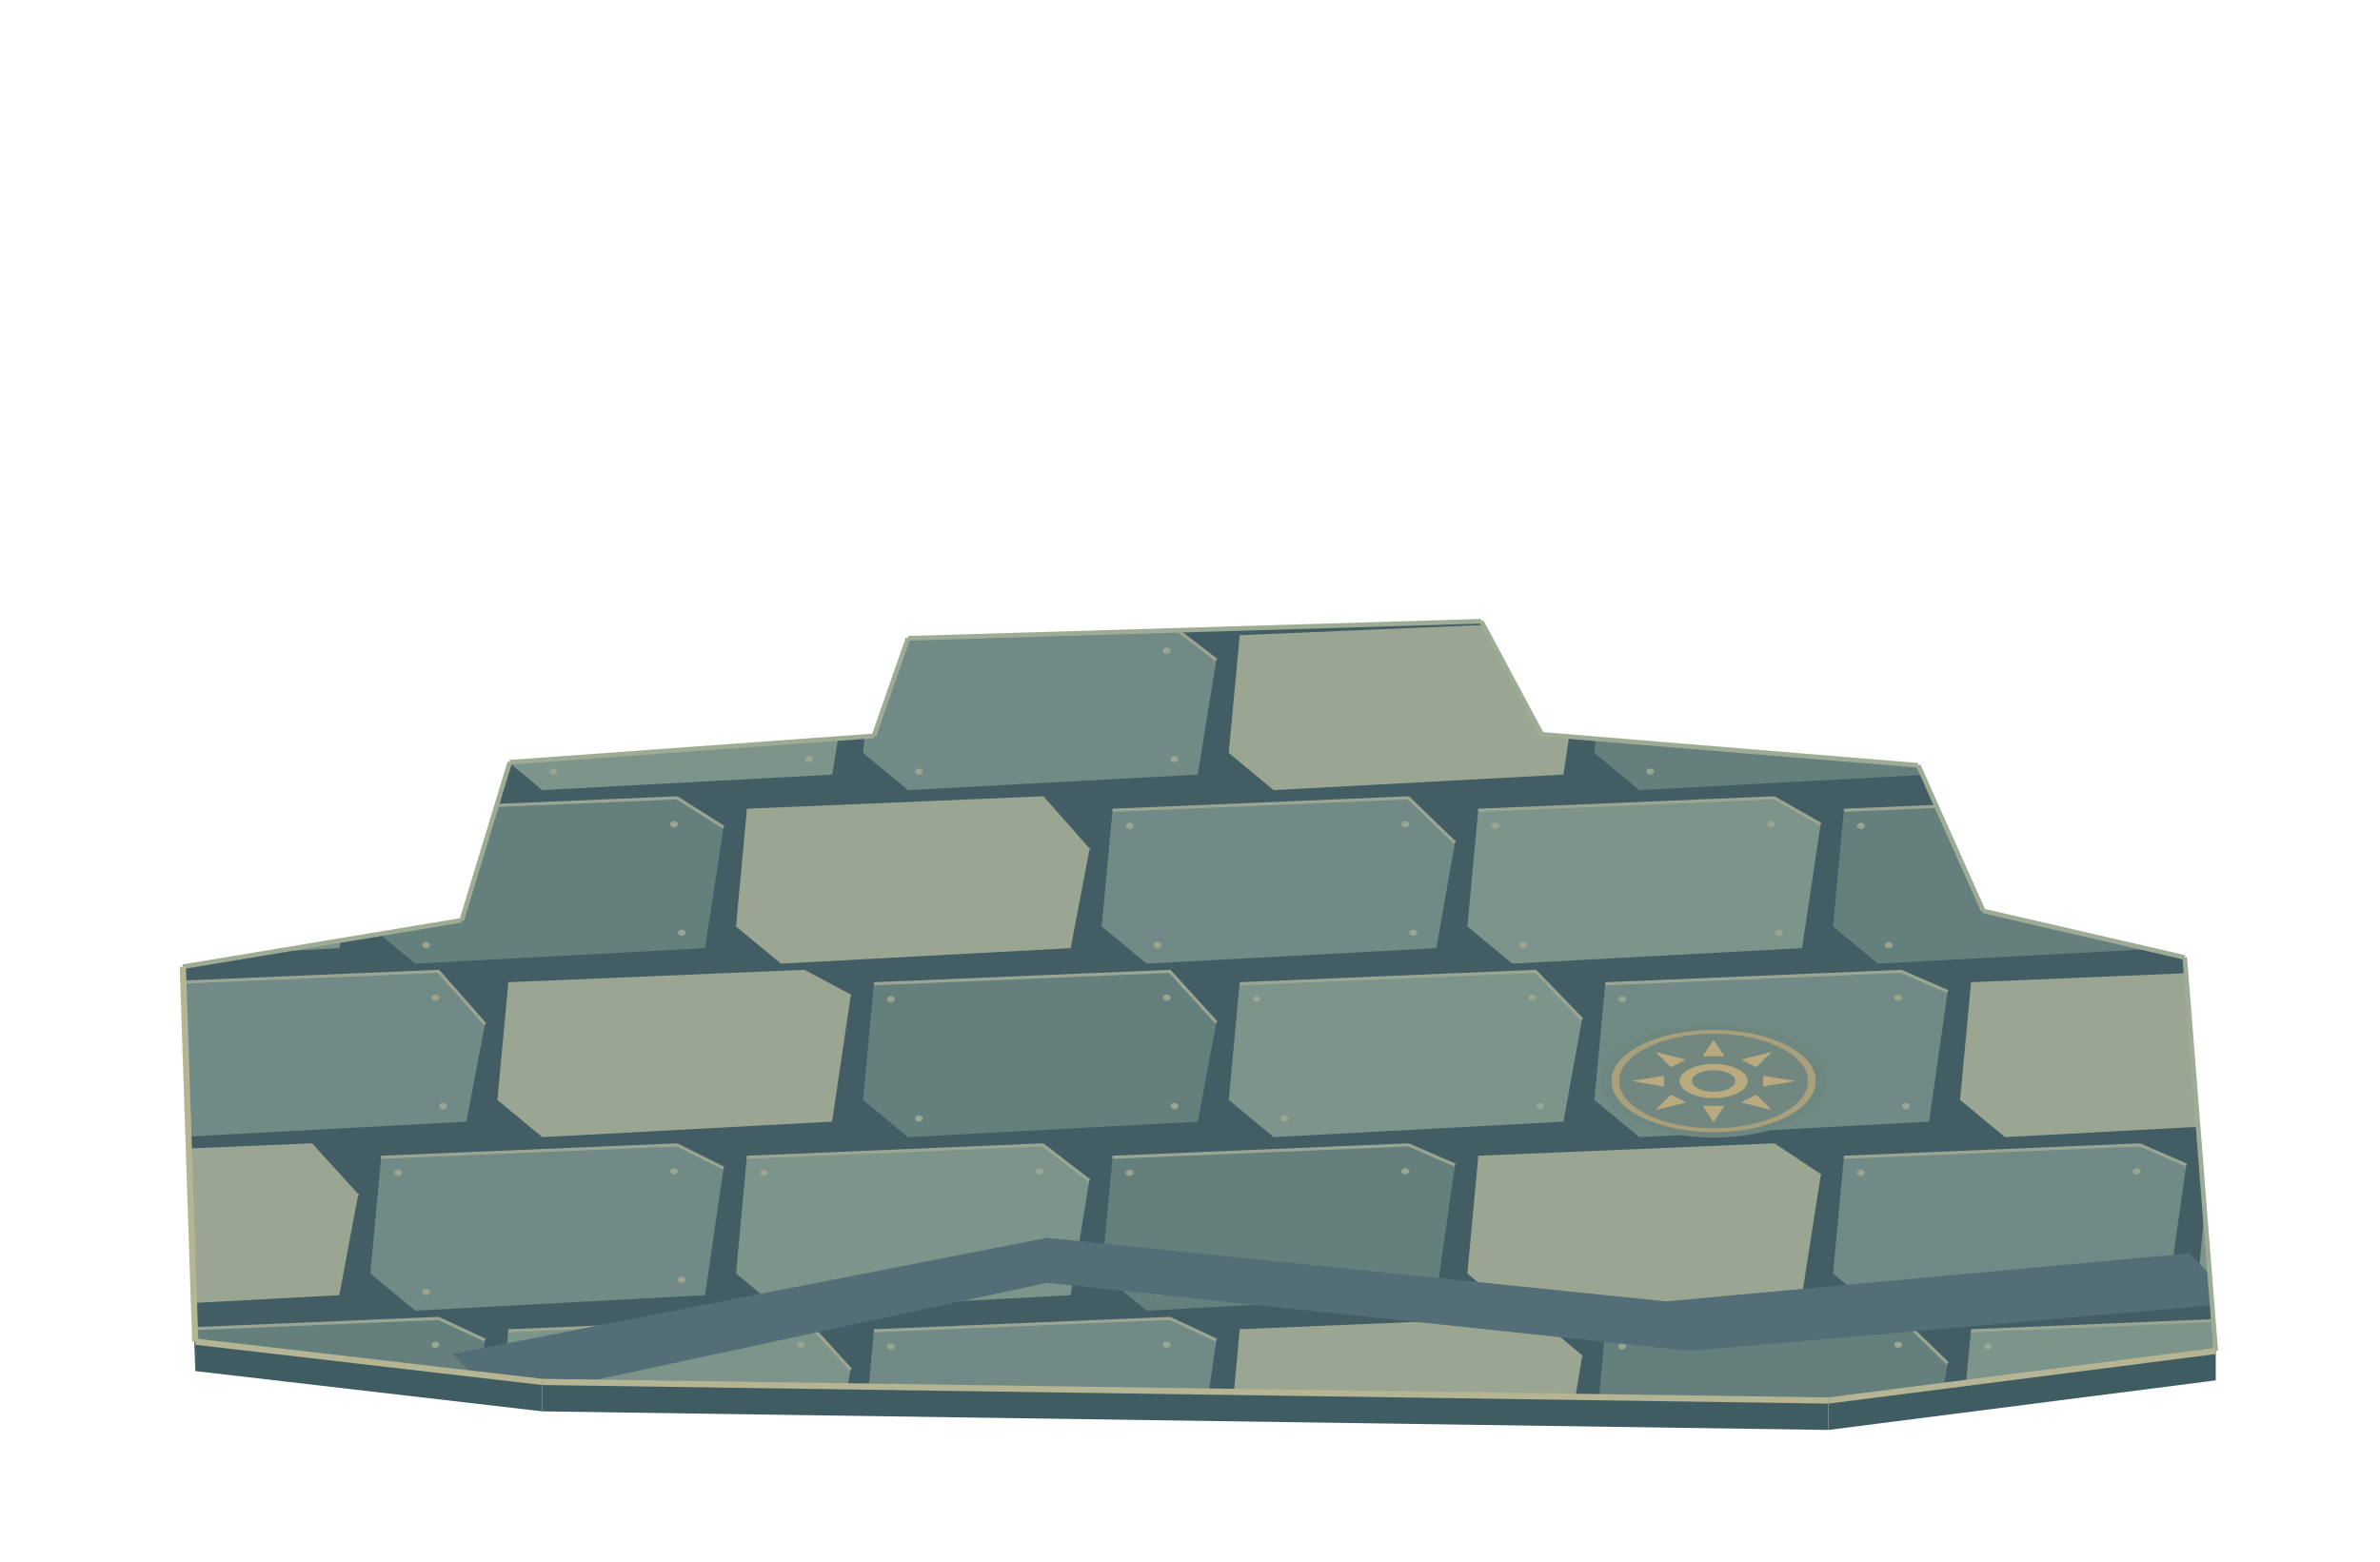
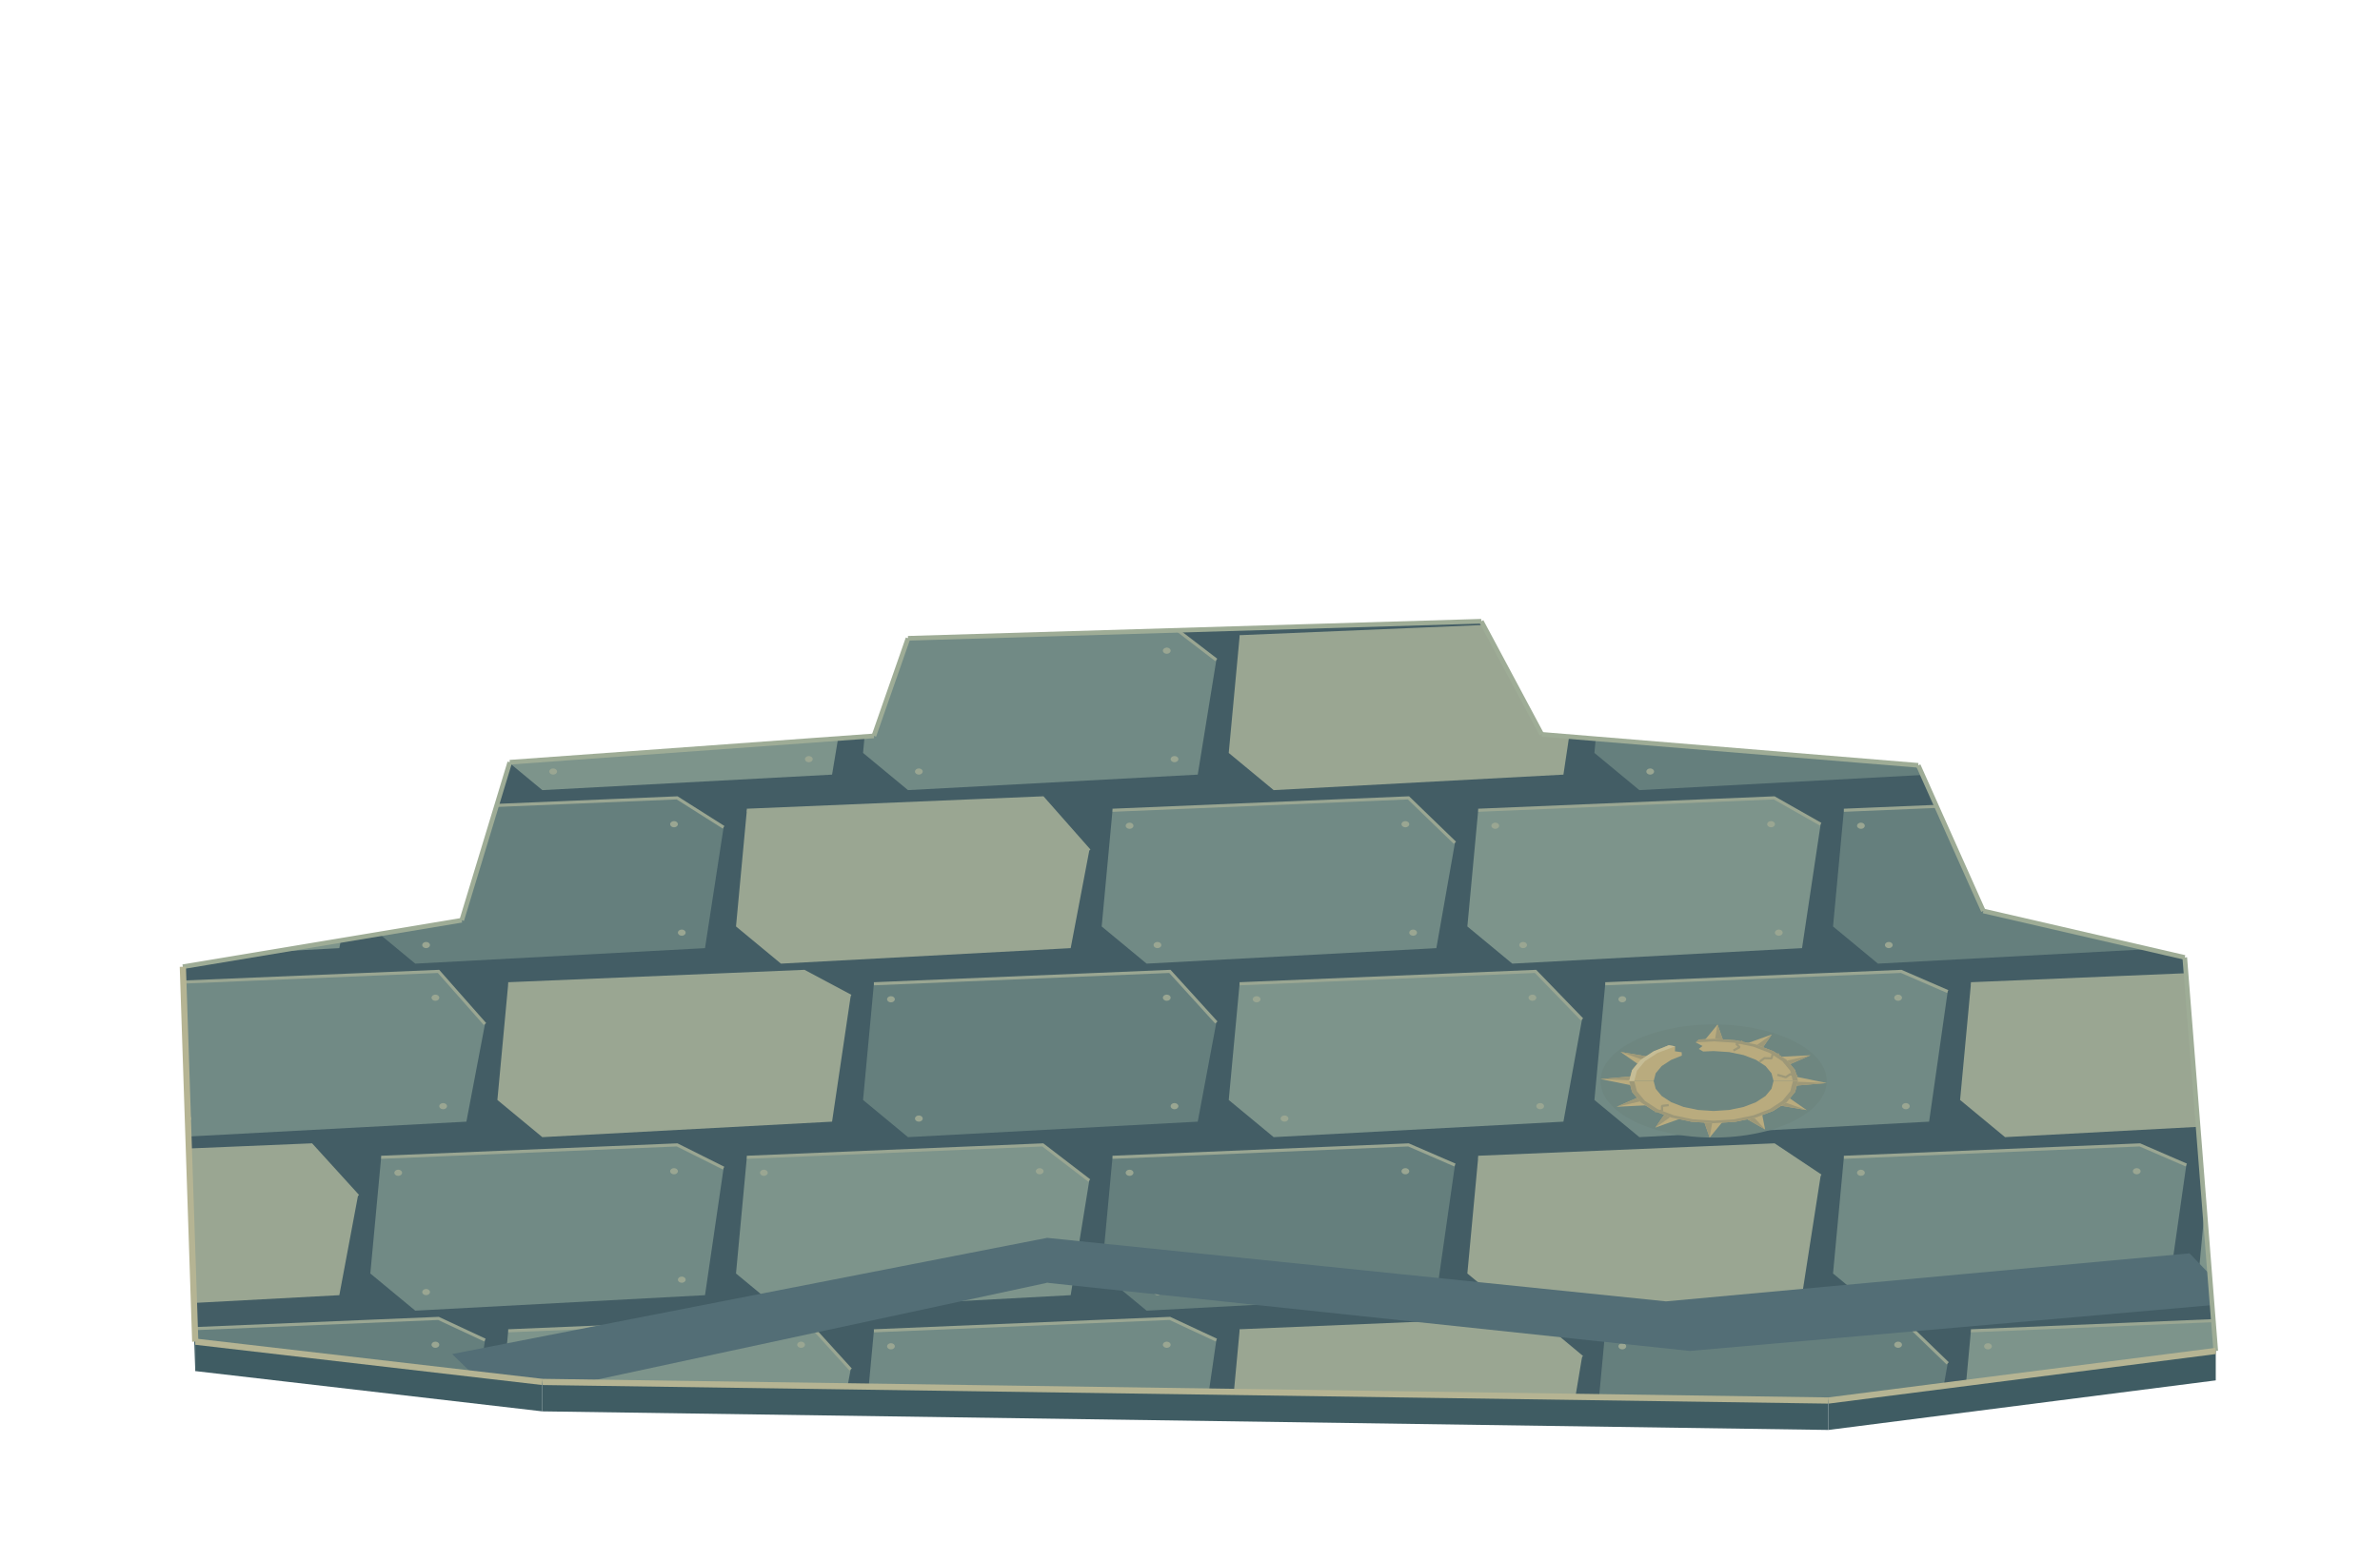
<svg xmlns="http://www.w3.org/2000/svg" width="1536" height="1008" viewBox="0 0 1536 1008">
  <defs>
    <clipPath id="floor">
      <path d="M118,624 L298,594 L329,492 L564,475 L586,412 L956,401 L995,474 L1238,494 L1280,588 L1410,618 L1430,872 L1180,904 L350,892 L126,866 Z" />
    </clipPath>
  </defs>
  <g clip-path="url(#floor)">
    <path d="M0 0h1536v1008h-1536Z" fill="#435d65" />
    <polygon points="-226,299 -35,291 -5,314 -17,388 -204,398 -233,374" fill="#657f7d" />
    <polyline points="-226,299 -35,291 -5,314" fill="none" stroke="#9aa692" stroke-width="2" />
    <ellipse cx="-215" cy="309" rx="2.5" ry="2" fill="#9aa692" />
    <ellipse cx="-37" cy="308" rx="2.5" ry="2" fill="#9aa692" />
    <ellipse cx="-197" cy="386" rx="2.5" ry="2" fill="#9aa692" />
    <ellipse cx="-32" cy="378" rx="2.5" ry="2" fill="#9aa692" />
    <polygon points="10,299 201,291 231,307 219,388 32,398 3,374" fill="#9aa692" />
    <polyline points="10,299 201,291 231,307" fill="none" stroke="#9aa692" stroke-width="2" />
    <ellipse cx="21" cy="309" rx="2.5" ry="2" fill="#9aa692" />
    <ellipse cx="199" cy="308" rx="2.5" ry="2" fill="#9aa692" />
    <ellipse cx="39" cy="386" rx="2.5" ry="2" fill="#9aa692" />
    <ellipse cx="204" cy="378" rx="2.5" ry="2" fill="#9aa692" />
    <polygon points="246,299 437,291 467,307 455,388 268,398 239,374" fill="#718a85" />
    <polyline points="246,299 437,291 467,307" fill="none" stroke="#9aa692" stroke-width="2" />
    <ellipse cx="257" cy="309" rx="2.5" ry="2" fill="#9aa692" />
    <ellipse cx="435" cy="308" rx="2.5" ry="2" fill="#9aa692" />
    <ellipse cx="275" cy="386" rx="2.5" ry="2" fill="#9aa692" />
    <ellipse cx="440" cy="378" rx="2.5" ry="2" fill="#9aa692" />
    <polygon points="482,299 673,291 703,306 691,388 504,398 475,374" fill="#7d948b" />
    <polyline points="482,299 673,291 703,306" fill="none" stroke="#9aa692" stroke-width="2" />
    <ellipse cx="493" cy="309" rx="2.5" ry="2" fill="#9aa692" />
    <ellipse cx="671" cy="308" rx="2.5" ry="2" fill="#9aa692" />
    <ellipse cx="511" cy="386" rx="2.5" ry="2" fill="#9aa692" />
    <ellipse cx="676" cy="378" rx="2.5" ry="2" fill="#9aa692" />
    <polygon points="718,299 909,291 939,318 927,388 740,398 711,374" fill="#657f7d" />
    <polyline points="718,299 909,291 939,318" fill="none" stroke="#9aa692" stroke-width="2" />
    <ellipse cx="729" cy="309" rx="2.5" ry="2" fill="#9aa692" />
    <ellipse cx="907" cy="308" rx="2.5" ry="2" fill="#9aa692" />
    <ellipse cx="747" cy="386" rx="2.5" ry="2" fill="#9aa692" />
    <ellipse cx="912" cy="378" rx="2.5" ry="2" fill="#9aa692" />
    <polygon points="954,299 1145,291 1175,311 1163,388 976,398 947,374" fill="#9aa692" />
    <polyline points="954,299 1145,291 1175,311" fill="none" stroke="#9aa692" stroke-width="2" />
    <ellipse cx="965" cy="309" rx="2.5" ry="2" fill="#9aa692" />
    <ellipse cx="1143" cy="308" rx="2.5" ry="2" fill="#9aa692" />
    <ellipse cx="983" cy="386" rx="2.5" ry="2" fill="#9aa692" />
    <ellipse cx="1148" cy="378" rx="2.5" ry="2" fill="#9aa692" />
    <polygon points="1190,299 1381,291 1411,321 1399,388 1212,398 1183,374" fill="#718a85" />
    <polyline points="1190,299 1381,291 1411,321" fill="none" stroke="#9aa692" stroke-width="2" />
    <ellipse cx="1201" cy="309" rx="2.5" ry="2" fill="#9aa692" />
    <ellipse cx="1379" cy="308" rx="2.5" ry="2" fill="#9aa692" />
    <ellipse cx="1219" cy="386" rx="2.5" ry="2" fill="#9aa692" />
    <ellipse cx="1384" cy="378" rx="2.5" ry="2" fill="#9aa692" />
    <polygon points="1426,299 1617,291 1647,319 1635,388 1448,398 1419,374" fill="#7d948b" />
    <polyline points="1426,299 1617,291 1647,319" fill="none" stroke="#9aa692" stroke-width="2" />
    <ellipse cx="1437" cy="309" rx="2.5" ry="2" fill="#9aa692" />
    <ellipse cx="1615" cy="308" rx="2.5" ry="2" fill="#9aa692" />
    <ellipse cx="1455" cy="386" rx="2.5" ry="2" fill="#9aa692" />
    <ellipse cx="1620" cy="378" rx="2.5" ry="2" fill="#9aa692" />
    <polygon points="1662,299 1853,291 1883,321 1871,388 1684,398 1655,374" fill="#657f7d" />
    <polyline points="1662,299 1853,291 1883,321" fill="none" stroke="#9aa692" stroke-width="2" />
    <ellipse cx="1673" cy="309" rx="2.5" ry="2" fill="#9aa692" />
    <ellipse cx="1851" cy="308" rx="2.5" ry="2" fill="#9aa692" />
    <ellipse cx="1691" cy="386" rx="2.5" ry="2" fill="#9aa692" />
    <ellipse cx="1856" cy="378" rx="2.5" ry="2" fill="#9aa692" />
    <polygon points="-144,411 47,403 77,430 65,500 -122,510 -151,486" fill="#9aa692" />
    <polyline points="-144,411 47,403 77,430" fill="none" stroke="#9aa692" stroke-width="2" />
    <ellipse cx="-133" cy="421" rx="2.5" ry="2" fill="#9aa692" />
    <ellipse cx="45" cy="420" rx="2.5" ry="2" fill="#9aa692" />
    <ellipse cx="-115" cy="498" rx="2.5" ry="2" fill="#9aa692" />
    <ellipse cx="50" cy="490" rx="2.5" ry="2" fill="#9aa692" />
    <polygon points="92,411 283,403 313,436 301,500 114,510 85,486" fill="#657f7d" />
    <polyline points="92,411 283,403 313,436" fill="none" stroke="#9aa692" stroke-width="2" />
    <ellipse cx="103" cy="421" rx="2.5" ry="2" fill="#9aa692" />
    <ellipse cx="281" cy="420" rx="2.5" ry="2" fill="#9aa692" />
    <ellipse cx="121" cy="498" rx="2.5" ry="2" fill="#9aa692" />
    <ellipse cx="286" cy="490" rx="2.5" ry="2" fill="#9aa692" />
    <polygon points="328,411 519,403 549,428 537,500 350,510 321,486" fill="#7d948b" />
    <polyline points="328,411 519,403 549,428" fill="none" stroke="#9aa692" stroke-width="2" />
    <ellipse cx="339" cy="421" rx="2.5" ry="2" fill="#9aa692" />
    <ellipse cx="517" cy="420" rx="2.5" ry="2" fill="#9aa692" />
    <ellipse cx="357" cy="498" rx="2.5" ry="2" fill="#9aa692" />
    <ellipse cx="522" cy="490" rx="2.5" ry="2" fill="#9aa692" />
    <polygon points="564,411 755,403 785,426 773,500 586,510 557,486" fill="#718a85" />
    <polyline points="564,411 755,403 785,426" fill="none" stroke="#9aa692" stroke-width="2" />
    <ellipse cx="575" cy="421" rx="2.5" ry="2" fill="#9aa692" />
    <ellipse cx="753" cy="420" rx="2.5" ry="2" fill="#9aa692" />
    <ellipse cx="593" cy="498" rx="2.5" ry="2" fill="#9aa692" />
    <ellipse cx="758" cy="490" rx="2.5" ry="2" fill="#9aa692" />
    <polygon points="800,411 991,403 1021,420 1009,500 822,510 793,486" fill="#9aa692" />
    <polyline points="800,411 991,403 1021,420" fill="none" stroke="#9aa692" stroke-width="2" />
    <ellipse cx="811" cy="421" rx="2.5" ry="2" fill="#9aa692" />
    <ellipse cx="989" cy="420" rx="2.5" ry="2" fill="#9aa692" />
    <ellipse cx="829" cy="498" rx="2.5" ry="2" fill="#9aa692" />
    <ellipse cx="994" cy="490" rx="2.5" ry="2" fill="#9aa692" />
    <polygon points="1036,411 1227,403 1257,426 1245,500 1058,510 1029,486" fill="#657f7d" />
    <polyline points="1036,411 1227,403 1257,426" fill="none" stroke="#9aa692" stroke-width="2" />
    <ellipse cx="1047" cy="421" rx="2.5" ry="2" fill="#9aa692" />
    <ellipse cx="1225" cy="420" rx="2.5" ry="2" fill="#9aa692" />
    <ellipse cx="1065" cy="498" rx="2.5" ry="2" fill="#9aa692" />
    <ellipse cx="1230" cy="490" rx="2.5" ry="2" fill="#9aa692" />
    <polygon points="1272,411 1463,403 1493,424 1481,500 1294,510 1265,486" fill="#7d948b" />
    <polyline points="1272,411 1463,403 1493,424" fill="none" stroke="#9aa692" stroke-width="2" />
    <ellipse cx="1283" cy="421" rx="2.5" ry="2" fill="#9aa692" />
    <ellipse cx="1461" cy="420" rx="2.5" ry="2" fill="#9aa692" />
    <ellipse cx="1301" cy="498" rx="2.5" ry="2" fill="#9aa692" />
    <ellipse cx="1466" cy="490" rx="2.5" ry="2" fill="#9aa692" />
    <polygon points="1508,411 1699,403 1729,419 1717,500 1530,510 1501,486" fill="#718a85" />
    <polyline points="1508,411 1699,403 1729,419" fill="none" stroke="#9aa692" stroke-width="2" />
    <ellipse cx="1519" cy="421" rx="2.5" ry="2" fill="#9aa692" />
    <ellipse cx="1697" cy="420" rx="2.5" ry="2" fill="#9aa692" />
    <ellipse cx="1537" cy="498" rx="2.5" ry="2" fill="#9aa692" />
    <ellipse cx="1702" cy="490" rx="2.5" ry="2" fill="#9aa692" />
    <polygon points="1744,411 1935,403 1965,428 1953,500 1766,510 1737,486" fill="#9aa692" />
    <polyline points="1744,411 1935,403 1965,428" fill="none" stroke="#9aa692" stroke-width="2" />
    <ellipse cx="1755" cy="421" rx="2.5" ry="2" fill="#9aa692" />
    <ellipse cx="1933" cy="420" rx="2.5" ry="2" fill="#9aa692" />
    <ellipse cx="1773" cy="498" rx="2.5" ry="2" fill="#9aa692" />
    <ellipse cx="1938" cy="490" rx="2.5" ry="2" fill="#9aa692" />
    <polygon points="-226,523 -35,515 -5,531 -17,612 -204,622 -233,598" fill="#718a85" />
    <polyline points="-226,523 -35,515 -5,531" fill="none" stroke="#9aa692" stroke-width="2" />
    <ellipse cx="-215" cy="533" rx="2.5" ry="2" fill="#9aa692" />
    <ellipse cx="-37" cy="532" rx="2.5" ry="2" fill="#9aa692" />
    <ellipse cx="-197" cy="610" rx="2.5" ry="2" fill="#9aa692" />
    <ellipse cx="-32" cy="602" rx="2.5" ry="2" fill="#9aa692" />
    <polygon points="10,523 201,515 231,549 219,612 32,622 3,598" fill="#7d948b" />
    <polyline points="10,523 201,515 231,549" fill="none" stroke="#9aa692" stroke-width="2" />
    <ellipse cx="21" cy="533" rx="2.5" ry="2" fill="#9aa692" />
    <ellipse cx="199" cy="532" rx="2.5" ry="2" fill="#9aa692" />
    <ellipse cx="39" cy="610" rx="2.5" ry="2" fill="#9aa692" />
    <ellipse cx="204" cy="602" rx="2.5" ry="2" fill="#9aa692" />
    <polygon points="246,523 437,515 467,534 455,612 268,622 239,598" fill="#657f7d" />
    <polyline points="246,523 437,515 467,534" fill="none" stroke="#9aa692" stroke-width="2" />
    <ellipse cx="257" cy="533" rx="2.5" ry="2" fill="#9aa692" />
    <ellipse cx="435" cy="532" rx="2.5" ry="2" fill="#9aa692" />
    <ellipse cx="275" cy="610" rx="2.5" ry="2" fill="#9aa692" />
    <ellipse cx="440" cy="602" rx="2.5" ry="2" fill="#9aa692" />
    <polygon points="482,523 673,515 703,549 691,612 504,622 475,598" fill="#9aa692" />
    <polyline points="482,523 673,515 703,549" fill="none" stroke="#9aa692" stroke-width="2" />
    <ellipse cx="493" cy="533" rx="2.5" ry="2" fill="#9aa692" />
    <ellipse cx="671" cy="532" rx="2.5" ry="2" fill="#9aa692" />
    <ellipse cx="511" cy="610" rx="2.5" ry="2" fill="#9aa692" />
    <ellipse cx="676" cy="602" rx="2.5" ry="2" fill="#9aa692" />
    <polygon points="718,523 909,515 939,544 927,612 740,622 711,598" fill="#718a85" />
    <polyline points="718,523 909,515 939,544" fill="none" stroke="#9aa692" stroke-width="2" />
    <ellipse cx="729" cy="533" rx="2.5" ry="2" fill="#9aa692" />
    <ellipse cx="907" cy="532" rx="2.5" ry="2" fill="#9aa692" />
    <ellipse cx="747" cy="610" rx="2.5" ry="2" fill="#9aa692" />
    <ellipse cx="912" cy="602" rx="2.5" ry="2" fill="#9aa692" />
    <polygon points="954,523 1145,515 1175,532 1163,612 976,622 947,598" fill="#7d948b" />
    <polyline points="954,523 1145,515 1175,532" fill="none" stroke="#9aa692" stroke-width="2" />
    <ellipse cx="965" cy="533" rx="2.5" ry="2" fill="#9aa692" />
    <ellipse cx="1143" cy="532" rx="2.5" ry="2" fill="#9aa692" />
    <ellipse cx="983" cy="610" rx="2.5" ry="2" fill="#9aa692" />
    <ellipse cx="1148" cy="602" rx="2.5" ry="2" fill="#9aa692" />
    <polygon points="1190,523 1381,515 1411,541 1399,612 1212,622 1183,598" fill="#657f7d" />
    <polyline points="1190,523 1381,515 1411,541" fill="none" stroke="#9aa692" stroke-width="2" />
    <ellipse cx="1201" cy="533" rx="2.5" ry="2" fill="#9aa692" />
    <ellipse cx="1379" cy="532" rx="2.5" ry="2" fill="#9aa692" />
    <ellipse cx="1219" cy="610" rx="2.5" ry="2" fill="#9aa692" />
    <ellipse cx="1384" cy="602" rx="2.5" ry="2" fill="#9aa692" />
    <polygon points="1426,523 1617,515 1647,531 1635,612 1448,622 1419,598" fill="#9aa692" />
    <polyline points="1426,523 1617,515 1647,531" fill="none" stroke="#9aa692" stroke-width="2" />
    <ellipse cx="1437" cy="533" rx="2.5" ry="2" fill="#9aa692" />
    <ellipse cx="1615" cy="532" rx="2.5" ry="2" fill="#9aa692" />
    <ellipse cx="1455" cy="610" rx="2.5" ry="2" fill="#9aa692" />
    <ellipse cx="1620" cy="602" rx="2.5" ry="2" fill="#9aa692" />
    <polygon points="1662,523 1853,515 1883,550 1871,612 1684,622 1655,598" fill="#718a85" />
    <polyline points="1662,523 1853,515 1883,550" fill="none" stroke="#9aa692" stroke-width="2" />
    <ellipse cx="1673" cy="533" rx="2.5" ry="2" fill="#9aa692" />
    <ellipse cx="1851" cy="532" rx="2.5" ry="2" fill="#9aa692" />
    <ellipse cx="1691" cy="610" rx="2.5" ry="2" fill="#9aa692" />
    <ellipse cx="1856" cy="602" rx="2.5" ry="2" fill="#9aa692" />
    <polygon points="-144,635 47,627 77,640 65,724 -122,734 -151,710" fill="#7d948b" />
    <polyline points="-144,635 47,627 77,640" fill="none" stroke="#9aa692" stroke-width="2" />
    <ellipse cx="-133" cy="645" rx="2.5" ry="2" fill="#9aa692" />
    <ellipse cx="45" cy="644" rx="2.5" ry="2" fill="#9aa692" />
    <ellipse cx="-115" cy="722" rx="2.5" ry="2" fill="#9aa692" />
    <ellipse cx="50" cy="714" rx="2.5" ry="2" fill="#9aa692" />
    <polygon points="92,635 283,627 313,661 301,724 114,734 85,710" fill="#718a85" />
    <polyline points="92,635 283,627 313,661" fill="none" stroke="#9aa692" stroke-width="2" />
    <ellipse cx="103" cy="645" rx="2.5" ry="2" fill="#9aa692" />
    <ellipse cx="281" cy="644" rx="2.5" ry="2" fill="#9aa692" />
    <ellipse cx="121" cy="722" rx="2.5" ry="2" fill="#9aa692" />
    <ellipse cx="286" cy="714" rx="2.5" ry="2" fill="#9aa692" />
    <polygon points="328,635 519,627 549,643 537,724 350,734 321,710" fill="#9aa692" />
    <polyline points="328,635 519,627 549,643" fill="none" stroke="#9aa692" stroke-width="2" />
    <ellipse cx="339" cy="645" rx="2.5" ry="2" fill="#9aa692" />
    <ellipse cx="517" cy="644" rx="2.5" ry="2" fill="#9aa692" />
    <ellipse cx="357" cy="722" rx="2.5" ry="2" fill="#9aa692" />
    <ellipse cx="522" cy="714" rx="2.5" ry="2" fill="#9aa692" />
    <polygon points="564,635 755,627 785,660 773,724 586,734 557,710" fill="#657f7d" />
    <polyline points="564,635 755,627 785,660" fill="none" stroke="#9aa692" stroke-width="2" />
    <ellipse cx="575" cy="645" rx="2.5" ry="2" fill="#9aa692" />
    <ellipse cx="753" cy="644" rx="2.5" ry="2" fill="#9aa692" />
    <ellipse cx="593" cy="722" rx="2.5" ry="2" fill="#9aa692" />
    <ellipse cx="758" cy="714" rx="2.5" ry="2" fill="#9aa692" />
    <polygon points="800,635 991,627 1021,658 1009,724 822,734 793,710" fill="#7d948b" />
    <polyline points="800,635 991,627 1021,658" fill="none" stroke="#9aa692" stroke-width="2" />
    <ellipse cx="811" cy="645" rx="2.5" ry="2" fill="#9aa692" />
    <ellipse cx="989" cy="644" rx="2.5" ry="2" fill="#9aa692" />
    <ellipse cx="829" cy="722" rx="2.5" ry="2" fill="#9aa692" />
    <ellipse cx="994" cy="714" rx="2.5" ry="2" fill="#9aa692" />
    <polygon points="1036,635 1227,627 1257,640 1245,724 1058,734 1029,710" fill="#718a85" />
    <polyline points="1036,635 1227,627 1257,640" fill="none" stroke="#9aa692" stroke-width="2" />
    <ellipse cx="1047" cy="645" rx="2.5" ry="2" fill="#9aa692" />
    <ellipse cx="1225" cy="644" rx="2.5" ry="2" fill="#9aa692" />
    <ellipse cx="1065" cy="722" rx="2.5" ry="2" fill="#9aa692" />
    <ellipse cx="1230" cy="714" rx="2.5" ry="2" fill="#9aa692" />
    <polygon points="1272,635 1463,627 1493,644 1481,724 1294,734 1265,710" fill="#9aa692" />
    <polyline points="1272,635 1463,627 1493,644" fill="none" stroke="#9aa692" stroke-width="2" />
    <ellipse cx="1283" cy="645" rx="2.5" ry="2" fill="#9aa692" />
    <ellipse cx="1461" cy="644" rx="2.5" ry="2" fill="#9aa692" />
    <ellipse cx="1301" cy="722" rx="2.5" ry="2" fill="#9aa692" />
    <ellipse cx="1466" cy="714" rx="2.5" ry="2" fill="#9aa692" />
    <polygon points="1508,635 1699,627 1729,654 1717,724 1530,734 1501,710" fill="#657f7d" />
    <polyline points="1508,635 1699,627 1729,654" fill="none" stroke="#9aa692" stroke-width="2" />
    <ellipse cx="1519" cy="645" rx="2.5" ry="2" fill="#9aa692" />
    <ellipse cx="1697" cy="644" rx="2.5" ry="2" fill="#9aa692" />
    <ellipse cx="1537" cy="722" rx="2.5" ry="2" fill="#9aa692" />
    <ellipse cx="1702" cy="714" rx="2.5" ry="2" fill="#9aa692" />
    <polygon points="1744,635 1935,627 1965,657 1953,724 1766,734 1737,710" fill="#7d948b" />
    <polyline points="1744,635 1935,627 1965,657" fill="none" stroke="#9aa692" stroke-width="2" />
    <ellipse cx="1755" cy="645" rx="2.5" ry="2" fill="#9aa692" />
    <ellipse cx="1933" cy="644" rx="2.5" ry="2" fill="#9aa692" />
    <ellipse cx="1773" cy="722" rx="2.5" ry="2" fill="#9aa692" />
    <ellipse cx="1938" cy="714" rx="2.5" ry="2" fill="#9aa692" />
    <polygon points="-226,747 -35,739 -5,759 -17,836 -204,846 -233,822" fill="#657f7d" />
    <polyline points="-226,747 -35,739 -5,759" fill="none" stroke="#9aa692" stroke-width="2" />
    <ellipse cx="-215" cy="757" rx="2.5" ry="2" fill="#9aa692" />
    <ellipse cx="-37" cy="756" rx="2.5" ry="2" fill="#9aa692" />
    <ellipse cx="-197" cy="834" rx="2.5" ry="2" fill="#9aa692" />
    <ellipse cx="-32" cy="826" rx="2.5" ry="2" fill="#9aa692" />
    <polygon points="10,747 201,739 231,772 219,836 32,846 3,822" fill="#9aa692" />
    <polyline points="10,747 201,739 231,772" fill="none" stroke="#9aa692" stroke-width="2" />
    <ellipse cx="21" cy="757" rx="2.5" ry="2" fill="#9aa692" />
    <ellipse cx="199" cy="756" rx="2.5" ry="2" fill="#9aa692" />
    <ellipse cx="39" cy="834" rx="2.5" ry="2" fill="#9aa692" />
    <ellipse cx="204" cy="826" rx="2.5" ry="2" fill="#9aa692" />
    <polygon points="246,747 437,739 467,754 455,836 268,846 239,822" fill="#718a85" />
    <polyline points="246,747 437,739 467,754" fill="none" stroke="#9aa692" stroke-width="2" />
    <ellipse cx="257" cy="757" rx="2.5" ry="2" fill="#9aa692" />
    <ellipse cx="435" cy="756" rx="2.5" ry="2" fill="#9aa692" />
    <ellipse cx="275" cy="834" rx="2.5" ry="2" fill="#9aa692" />
    <ellipse cx="440" cy="826" rx="2.5" ry="2" fill="#9aa692" />
    <polygon points="482,747 673,739 703,762 691,836 504,846 475,822" fill="#7d948b" />
    <polyline points="482,747 673,739 703,762" fill="none" stroke="#9aa692" stroke-width="2" />
    <ellipse cx="493" cy="757" rx="2.5" ry="2" fill="#9aa692" />
    <ellipse cx="671" cy="756" rx="2.5" ry="2" fill="#9aa692" />
    <ellipse cx="511" cy="834" rx="2.5" ry="2" fill="#9aa692" />
    <ellipse cx="676" cy="826" rx="2.5" ry="2" fill="#9aa692" />
    <polygon points="718,747 909,739 939,752 927,836 740,846 711,822" fill="#657f7d" />
    <polyline points="718,747 909,739 939,752" fill="none" stroke="#9aa692" stroke-width="2" />
    <ellipse cx="729" cy="757" rx="2.5" ry="2" fill="#9aa692" />
    <ellipse cx="907" cy="756" rx="2.5" ry="2" fill="#9aa692" />
    <ellipse cx="747" cy="834" rx="2.5" ry="2" fill="#9aa692" />
    <ellipse cx="912" cy="826" rx="2.5" ry="2" fill="#9aa692" />
    <polygon points="954,747 1145,739 1175,759 1163,836 976,846 947,822" fill="#9aa692" />
    <polyline points="954,747 1145,739 1175,759" fill="none" stroke="#9aa692" stroke-width="2" />
    <ellipse cx="965" cy="757" rx="2.5" ry="2" fill="#9aa692" />
    <ellipse cx="1143" cy="756" rx="2.5" ry="2" fill="#9aa692" />
    <ellipse cx="983" cy="834" rx="2.5" ry="2" fill="#9aa692" />
    <ellipse cx="1148" cy="826" rx="2.5" ry="2" fill="#9aa692" />
    <polygon points="1190,747 1381,739 1411,752 1399,836 1212,846 1183,822" fill="#718a85" />
    <polyline points="1190,747 1381,739 1411,752" fill="none" stroke="#9aa692" stroke-width="2" />
    <ellipse cx="1201" cy="757" rx="2.5" ry="2" fill="#9aa692" />
    <ellipse cx="1379" cy="756" rx="2.5" ry="2" fill="#9aa692" />
    <ellipse cx="1219" cy="834" rx="2.5" ry="2" fill="#9aa692" />
    <ellipse cx="1384" cy="826" rx="2.5" ry="2" fill="#9aa692" />
    <polygon points="1426,747 1617,739 1647,760 1635,836 1448,846 1419,822" fill="#7d948b" />
    <polyline points="1426,747 1617,739 1647,760" fill="none" stroke="#9aa692" stroke-width="2" />
    <ellipse cx="1437" cy="757" rx="2.5" ry="2" fill="#9aa692" />
    <ellipse cx="1615" cy="756" rx="2.5" ry="2" fill="#9aa692" />
    <ellipse cx="1455" cy="834" rx="2.5" ry="2" fill="#9aa692" />
    <ellipse cx="1620" cy="826" rx="2.5" ry="2" fill="#9aa692" />
    <polygon points="1662,747 1853,739 1883,758 1871,836 1684,846 1655,822" fill="#657f7d" />
    <polyline points="1662,747 1853,739 1883,758" fill="none" stroke="#9aa692" stroke-width="2" />
    <ellipse cx="1673" cy="757" rx="2.5" ry="2" fill="#9aa692" />
    <ellipse cx="1851" cy="756" rx="2.5" ry="2" fill="#9aa692" />
    <ellipse cx="1691" cy="834" rx="2.5" ry="2" fill="#9aa692" />
    <ellipse cx="1856" cy="826" rx="2.5" ry="2" fill="#9aa692" />
    <polygon points="-144,859 47,851 77,884 65,948 -122,958 -151,934" fill="#9aa692" />
    <polyline points="-144,859 47,851 77,884" fill="none" stroke="#9aa692" stroke-width="2" />
    <ellipse cx="-133" cy="869" rx="2.5" ry="2" fill="#9aa692" />
    <ellipse cx="45" cy="868" rx="2.5" ry="2" fill="#9aa692" />
    <ellipse cx="-115" cy="946" rx="2.5" ry="2" fill="#9aa692" />
    <ellipse cx="50" cy="938" rx="2.5" ry="2" fill="#9aa692" />
    <polygon points="92,859 283,851 313,865 301,948 114,958 85,934" fill="#657f7d" />
    <polyline points="92,859 283,851 313,865" fill="none" stroke="#9aa692" stroke-width="2" />
    <ellipse cx="103" cy="869" rx="2.5" ry="2" fill="#9aa692" />
    <ellipse cx="281" cy="868" rx="2.5" ry="2" fill="#9aa692" />
    <ellipse cx="121" cy="946" rx="2.5" ry="2" fill="#9aa692" />
    <ellipse cx="286" cy="938" rx="2.5" ry="2" fill="#9aa692" />
    <polygon points="328,859 519,851 549,884 537,948 350,958 321,934" fill="#7d948b" />
    <polyline points="328,859 519,851 549,884" fill="none" stroke="#9aa692" stroke-width="2" />
    <ellipse cx="339" cy="869" rx="2.5" ry="2" fill="#9aa692" />
    <ellipse cx="517" cy="868" rx="2.5" ry="2" fill="#9aa692" />
    <ellipse cx="357" cy="946" rx="2.5" ry="2" fill="#9aa692" />
    <ellipse cx="522" cy="938" rx="2.5" ry="2" fill="#9aa692" />
    <polygon points="564,859 755,851 785,865 773,948 586,958 557,934" fill="#718a85" />
    <polyline points="564,859 755,851 785,865" fill="none" stroke="#9aa692" stroke-width="2" />
    <ellipse cx="575" cy="869" rx="2.5" ry="2" fill="#9aa692" />
    <ellipse cx="753" cy="868" rx="2.5" ry="2" fill="#9aa692" />
    <ellipse cx="593" cy="946" rx="2.5" ry="2" fill="#9aa692" />
    <ellipse cx="758" cy="938" rx="2.5" ry="2" fill="#9aa692" />
    <polygon points="800,859 991,851 1021,876 1009,948 822,958 793,934" fill="#9aa692" />
    <polyline points="800,859 991,851 1021,876" fill="none" stroke="#9aa692" stroke-width="2" />
    <ellipse cx="811" cy="869" rx="2.5" ry="2" fill="#9aa692" />
    <ellipse cx="989" cy="868" rx="2.5" ry="2" fill="#9aa692" />
    <ellipse cx="829" cy="946" rx="2.5" ry="2" fill="#9aa692" />
    <ellipse cx="994" cy="938" rx="2.5" ry="2" fill="#9aa692" />
    <polygon points="1036,859 1227,851 1257,880 1245,948 1058,958 1029,934" fill="#657f7d" />
    <polyline points="1036,859 1227,851 1257,880" fill="none" stroke="#9aa692" stroke-width="2" />
    <ellipse cx="1047" cy="869" rx="2.5" ry="2" fill="#9aa692" />
    <ellipse cx="1225" cy="868" rx="2.5" ry="2" fill="#9aa692" />
    <ellipse cx="1065" cy="946" rx="2.5" ry="2" fill="#9aa692" />
    <ellipse cx="1230" cy="938" rx="2.5" ry="2" fill="#9aa692" />
    <polygon points="1272,859 1463,851 1493,884 1481,948 1294,958 1265,934" fill="#7d948b" />
    <polyline points="1272,859 1463,851 1493,884" fill="none" stroke="#9aa692" stroke-width="2" />
    <ellipse cx="1283" cy="869" rx="2.5" ry="2" fill="#9aa692" />
    <ellipse cx="1461" cy="868" rx="2.5" ry="2" fill="#9aa692" />
    <ellipse cx="1301" cy="946" rx="2.5" ry="2" fill="#9aa692" />
    <ellipse cx="1466" cy="938" rx="2.5" ry="2" fill="#9aa692" />
    <polygon points="1508,859 1699,851 1729,877 1717,948 1530,958 1501,934" fill="#718a85" />
    <polyline points="1508,859 1699,851 1729,877" fill="none" stroke="#9aa692" stroke-width="2" />
    <ellipse cx="1519" cy="869" rx="2.5" ry="2" fill="#9aa692" />
    <ellipse cx="1697" cy="868" rx="2.5" ry="2" fill="#9aa692" />
    <ellipse cx="1537" cy="946" rx="2.5" ry="2" fill="#9aa692" />
    <ellipse cx="1702" cy="938" rx="2.5" ry="2" fill="#9aa692" />
    <polygon points="1744,859 1935,851 1965,884 1953,948 1766,958 1737,934" fill="#9aa692" />
    <polyline points="1744,859 1935,851 1965,884" fill="none" stroke="#9aa692" stroke-width="2" />
    <ellipse cx="1755" cy="869" rx="2.5" ry="2" fill="#9aa692" />
    <ellipse cx="1933" cy="868" rx="2.5" ry="2" fill="#9aa692" />
    <ellipse cx="1773" cy="946" rx="2.5" ry="2" fill="#9aa692" />
    <ellipse cx="1938" cy="938" rx="2.5" ry="2" fill="#9aa692" />
    <polygon points="-226,971 -35,963 -5,988 -17,1060 -204,1070 -233,1046" fill="#718a85" />
    <polyline points="-226,971 -35,963 -5,988" fill="none" stroke="#9aa692" stroke-width="2" />
    <ellipse cx="-215" cy="981" rx="2.5" ry="2" fill="#9aa692" />
    <ellipse cx="-37" cy="980" rx="2.5" ry="2" fill="#9aa692" />
    <ellipse cx="-197" cy="1058" rx="2.5" ry="2" fill="#9aa692" />
    <ellipse cx="-32" cy="1050" rx="2.5" ry="2" fill="#9aa692" />
    <polygon points="10,971 201,963 231,978 219,1060 32,1070 3,1046" fill="#7d948b" />
    <polyline points="10,971 201,963 231,978" fill="none" stroke="#9aa692" stroke-width="2" />
    <ellipse cx="21" cy="981" rx="2.5" ry="2" fill="#9aa692" />
    <ellipse cx="199" cy="980" rx="2.5" ry="2" fill="#9aa692" />
    <ellipse cx="39" cy="1058" rx="2.5" ry="2" fill="#9aa692" />
    <ellipse cx="204" cy="1050" rx="2.5" ry="2" fill="#9aa692" />
    <polygon points="246,971 437,963 467,992 455,1060 268,1070 239,1046" fill="#657f7d" />
    <polyline points="246,971 437,963 467,992" fill="none" stroke="#9aa692" stroke-width="2" />
    <ellipse cx="257" cy="981" rx="2.5" ry="2" fill="#9aa692" />
    <ellipse cx="435" cy="980" rx="2.5" ry="2" fill="#9aa692" />
    <ellipse cx="275" cy="1058" rx="2.5" ry="2" fill="#9aa692" />
    <ellipse cx="440" cy="1050" rx="2.5" ry="2" fill="#9aa692" />
    <polygon points="482,971 673,963 703,991 691,1060 504,1070 475,1046" fill="#9aa692" />
    <polyline points="482,971 673,963 703,991" fill="none" stroke="#9aa692" stroke-width="2" />
    <ellipse cx="493" cy="981" rx="2.5" ry="2" fill="#9aa692" />
    <ellipse cx="671" cy="980" rx="2.5" ry="2" fill="#9aa692" />
    <ellipse cx="511" cy="1058" rx="2.5" ry="2" fill="#9aa692" />
    <ellipse cx="676" cy="1050" rx="2.5" ry="2" fill="#9aa692" />
    <polygon points="718,971 909,963 939,991 927,1060 740,1070 711,1046" fill="#718a85" />
    <polyline points="718,971 909,963 939,991" fill="none" stroke="#9aa692" stroke-width="2" />
    <ellipse cx="729" cy="981" rx="2.5" ry="2" fill="#9aa692" />
    <ellipse cx="907" cy="980" rx="2.5" ry="2" fill="#9aa692" />
    <ellipse cx="747" cy="1058" rx="2.5" ry="2" fill="#9aa692" />
    <ellipse cx="912" cy="1050" rx="2.5" ry="2" fill="#9aa692" />
    <polygon points="954,971 1145,963 1175,993 1163,1060 976,1070 947,1046" fill="#7d948b" />
    <polyline points="954,971 1145,963 1175,993" fill="none" stroke="#9aa692" stroke-width="2" />
    <ellipse cx="965" cy="981" rx="2.5" ry="2" fill="#9aa692" />
    <ellipse cx="1143" cy="980" rx="2.5" ry="2" fill="#9aa692" />
    <ellipse cx="983" cy="1058" rx="2.5" ry="2" fill="#9aa692" />
    <ellipse cx="1148" cy="1050" rx="2.5" ry="2" fill="#9aa692" />
    <polygon points="1190,971 1381,963 1411,988 1399,1060 1212,1070 1183,1046" fill="#657f7d" />
    <polyline points="1190,971 1381,963 1411,988" fill="none" stroke="#9aa692" stroke-width="2" />
    <ellipse cx="1201" cy="981" rx="2.5" ry="2" fill="#9aa692" />
    <ellipse cx="1379" cy="980" rx="2.5" ry="2" fill="#9aa692" />
    <ellipse cx="1219" cy="1058" rx="2.5" ry="2" fill="#9aa692" />
    <ellipse cx="1384" cy="1050" rx="2.5" ry="2" fill="#9aa692" />
    <polygon points="1426,971 1617,963 1647,996 1635,1060 1448,1070 1419,1046" fill="#9aa692" />
    <polyline points="1426,971 1617,963 1647,996" fill="none" stroke="#9aa692" stroke-width="2" />
    <ellipse cx="1437" cy="981" rx="2.5" ry="2" fill="#9aa692" />
    <ellipse cx="1615" cy="980" rx="2.5" ry="2" fill="#9aa692" />
    <ellipse cx="1455" cy="1058" rx="2.5" ry="2" fill="#9aa692" />
    <ellipse cx="1620" cy="1050" rx="2.5" ry="2" fill="#9aa692" />
    <polygon points="1662,971 1853,963 1883,997 1871,1060 1684,1070 1655,1046" fill="#718a85" />
    <polyline points="1662,971 1853,963 1883,997" fill="none" stroke="#9aa692" stroke-width="2" />
    <ellipse cx="1673" cy="981" rx="2.5" ry="2" fill="#9aa692" />
    <ellipse cx="1851" cy="980" rx="2.5" ry="2" fill="#9aa692" />
    <ellipse cx="1691" cy="1058" rx="2.5" ry="2" fill="#9aa692" />
    <ellipse cx="1856" cy="1050" rx="2.5" ry="2" fill="#9aa692" />
    <polygon points="291.8,874 675.8,799 1075.2,840 1413.1,809 1443.8,841 1090.6,872 675.8,828 322.6,904" fill="#536e76" />
    <ellipse cx="1105.92" cy="697.77" rx="73" ry="36.5" fill="#6e8680" />
-     <ellipse cx="1105.92" cy="697.77" rx="66" ry="33" fill="#a9a07b" />
-     <ellipse cx="1105.92" cy="697.77" rx="61" ry="30.5" fill="#718780" />
-     <polygon points="1158.9,697.8 1137.9,701.3 1137.9,694.3" fill="#b9ab7e" />
-     <polygon points="1143.4,716.5 1123.6,711.6 1133.5,706.6" fill="#b9ab7e" />
-     <polygon points="1105.9,724.3 1098.9,713.8 1112.9,713.8" fill="#b9ab7e" />
-     <polygon points="1068.4,716.5 1078.3,706.6 1088.2,711.6" fill="#b9ab7e" />
-     <polygon points="1052.9,697.8 1073.9,694.3 1073.9,701.3" fill="#b9ab7e" />
-     <polygon points="1068.4,679 1088.2,684 1078.3,688.9" fill="#b9ab7e" />
-     <polygon points="1105.9,671.3 1112.9,681.8 1098.9,681.8" fill="#b9ab7e" />
-     <polygon points="1143.4,679 1133.5,688.9 1123.6,684" fill="#b9ab7e" />
-     <ellipse cx="1105.92" cy="697.77" rx="22" ry="11" fill="#b9ab7e" />
-     <ellipse cx="1105.92" cy="697.77" rx="14" ry="7" fill="#718780" />
+     <g data-symbol="hollow-sun">
+       <polygon points="1099.61,672.09 1108.47,661.29 1112.23,672.09" fill="#b9ab7e" />
+       <polygon points="1108.47,661.29 1112.23,672.09 1106.87,670.54" fill="#9d9878" />
+       <polygon points="1126.14,673.95 1143.45,667.74 1137.07,677.1" fill="#b9ab7e" />
+       <polygon points="1143.45,667.74 1137.07,677.1 1133.98,674.42" fill="#9d9878" />
+       <polygon points="1147.25,682.2 1168.45,681.15 1153.56,687.66" fill="#b9ab7e" />
+       <polygon points="1168.45,681.15 1153.56,687.66 1153.57,684.56" fill="#9d9878" />
+       <polygon points="1157.29,694.62 1178.88,699.04 1157.29,700.92" fill="#b9ab7e" />
+       <polygon points="1178.88,699.04 1157.29,700.92 1160.39,698.25" fill="#9d9878" />
+       <polygon points="1153.56,707.88 1165.98,716.53 1147.25,713.34" fill="#b9ab7e" />
+       <polygon points="1165.98,716.53 1147.25,713.34 1152.62,711.8" fill="#9d9878" />
+       <polygon points="1137.07,718.44 1139.17,729.04 1126.14,721.59" fill="#b9ab7e" />
+       <polygon points="1139.17,729.04 1126.14,721.59 1132.33,721.59" fill="#9d9878" />
+       <polygon points="1112.23,723.45 1103.37,734.25 1099.61,723.45" fill="#b9ab7e" />
+       <polygon points="1103.37,734.25 1099.61,723.45 1104.97,725" fill="#9d9878" />
+       <polygon points="1085.7,721.59 1068.39,727.8 1074.77,718.44" fill="#b9ab7e" />
+       <polygon points="1068.39,727.8 1074.77,718.44 1077.86,721.12" fill="#9d9878" />
+       <polygon points="1064.59,713.34 1043.39,714.39 1058.28,707.88" fill="#b9ab7e" />
+       <polygon points="1043.39,714.39 1058.28,707.88 1058.27,710.98" fill="#9d9878" />
+       <polygon points="1054.55,700.92 1032.96,696.5 1054.55,694.62" fill="#b9ab7e" />
+       <polygon points="1032.96,696.5 1054.55,694.62 1051.45,697.29" fill="#9d9878" />
+       <polygon points="1058.28,687.66 1045.86,679.01 1064.59,682.2" fill="#b9ab7e" />
+       <polygon points="1045.86,679.01 1064.59,682.2 1059.22,683.74" fill="#9d9878" />
+       <polygon points="1096.46,670.95 1105.92,670.53 1120.02,671.46 1133.16,674.18 1144.44,678.51 1153.1,684.15 1158.54,690.72 1160.4,697.77 1144.6,697.77 1143.28,692.76 1139.42,688.1 1133.27,684.09 1125.26,681.02 1115.93,679.09 1105.92,678.43 1099.2,678.72 1096.36,677.07 1098.76,675.17 1094.4,672.82" fill="#b9ab7e" />
+       <polygon points="1096.46,670.95 1105.92,670.53 1120.02,671.46 1133.16,674.18 1144.44,678.51 1153.1,684.15 1158.54,690.72 1160.4,697.77 1157.13,697.77 1155.38,691.14 1150.27,684.97 1142.13,679.66 1131.52,675.6 1119.17,673.04 1105.92,672.17 1094.4,672.82" fill="#9d9878" />
+       <polygon points="1160.4,697.77 1158.54,704.82 1153.1,711.39 1144.44,717.03 1133.16,721.36 1120.02,724.08 1105.92,725.01 1105.92,717.11 1115.93,716.45 1125.26,714.52 1133.27,711.45 1139.42,707.44 1143.28,702.78 1144.6,697.77" fill="#b9ab7e" />
+       <polygon points="1160.4,697.77 1158.54,704.82 1153.1,711.39 1144.44,717.03 1133.16,721.36 1120.02,724.08 1105.92,725.01 1105.92,723.37 1119.17,722.5 1131.52,719.94 1142.13,715.88 1150.27,710.57 1155.38,704.4 1157.13,697.77" fill="#9d9878" />
+       <polygon points="1105.92,725.01 1091.82,724.08 1078.68,721.36 1067.4,717.03 1058.74,711.39 1053.3,704.82 1051.44,697.77 1067.24,697.77 1068.56,702.78 1072.42,707.44 1078.57,711.45 1086.58,714.52 1095.91,716.45 1105.92,717.11" fill="#b9ab7e" />
+       <polygon points="1105.92,725.01 1091.82,724.08 1078.68,721.36 1067.4,717.03 1058.74,711.39 1053.3,704.82 1051.44,697.77 1054.71,697.77 1056.46,704.4 1061.57,710.57 1069.71,715.88 1080.32,719.94 1092.67,722.5 1105.92,723.37" fill="#9d9878" />
+       <polygon points="1051.44,697.77 1053.3,690.72 1058.74,684.15 1067.4,678.51 1077.05,674.67 1081.09,675.38 1081,678.58 1085.32,679.19 1085.42,681.37 1078.57,684.09 1072.42,688.1 1068.56,692.76 1067.24,697.77" fill="#b9ab7e" />
+       <polygon points="1051.44,697.77 1053.3,690.72 1058.74,684.15 1067.4,678.51 1077.05,674.67 1081.09,675.38 1069.71,679.66 1061.57,684.97 1056.46,691.14 1054.71,697.77" fill="#c6bd96" />
+       <polyline data-fracture="closed" points="1124.55,672.17 1120.57,673.81 1122.71,675.9 1118.71,678.08" fill="none" stroke="#9d9878" stroke-width="1.416" stroke-linejoin="bevel" />
+       <polyline data-fracture="closed" points="1148.26,680.63 1143.98,680.64 1143.27,683.18 1138.71,683.01 1135.55,685.34" fill="none" stroke="#9d9878" stroke-width="1.416" stroke-linejoin="bevel" />
+       <polyline data-fracture="closed" points="1159.99,694.45 1155.28,693.42 1152.51,695.32 1147.1,693.77" fill="none" stroke="#9d9878" stroke-width="1.416" stroke-linejoin="bevel" />
+       <polyline data-fracture="closed" points="1068.08,717.36 1072.68,716.89 1072.61,713.85 1076.94,713.31" fill="none" stroke="#9d9878" stroke-width="1.416" stroke-linejoin="bevel" />
+     </g>
  </g>
  <polyline points="118,624 298,594" fill="none" stroke="#9eac96" stroke-width="3" />
  <polyline points="298,594 329,492" fill="none" stroke="#9eac96" stroke-width="3" />
  <polyline points="329,492 564,475" fill="none" stroke="#9eac96" stroke-width="3" />
  <polyline points="564,475 586,412" fill="none" stroke="#9eac96" stroke-width="3" />
  <polyline points="586,412 956,401" fill="none" stroke="#9eac96" stroke-width="3" />
  <polyline points="956,401 995,474" fill="none" stroke="#9eac96" stroke-width="3" />
  <polyline points="995,474 1238,494" fill="none" stroke="#9eac96" stroke-width="3" />
  <polyline points="1238,494 1280,588" fill="none" stroke="#9eac96" stroke-width="3" />
  <polyline points="1280,588 1410,618" fill="none" stroke="#9eac96" stroke-width="3" />
  <polyline points="1410,618 1430,872" fill="none" stroke="#9eac96" stroke-width="3" />
  <polygon points="1180,904 1430,872 1430,891 1180,923" fill="#3f5c63" />
  <polyline points="1430,872 1180,904" fill="none" stroke="#b5b493" stroke-width="4" />
  <polygon points="350,892 1180,904 1180,923 350,911" fill="#3f5c63" />
  <polyline points="1180,904 350,892" fill="none" stroke="#b5b493" stroke-width="4" />
  <polygon points="126,866 350,892 350,911 126,885" fill="#3f5c63" />
  <polyline points="350,892 126,866" fill="none" stroke="#b5b493" stroke-width="4" />
  <polygon points="118,624 126,866 126,885 118,643" fill="#3f5c63" />
  <polyline points="126,866 118,624" fill="none" stroke="#b5b493" stroke-width="4" />
</svg>
